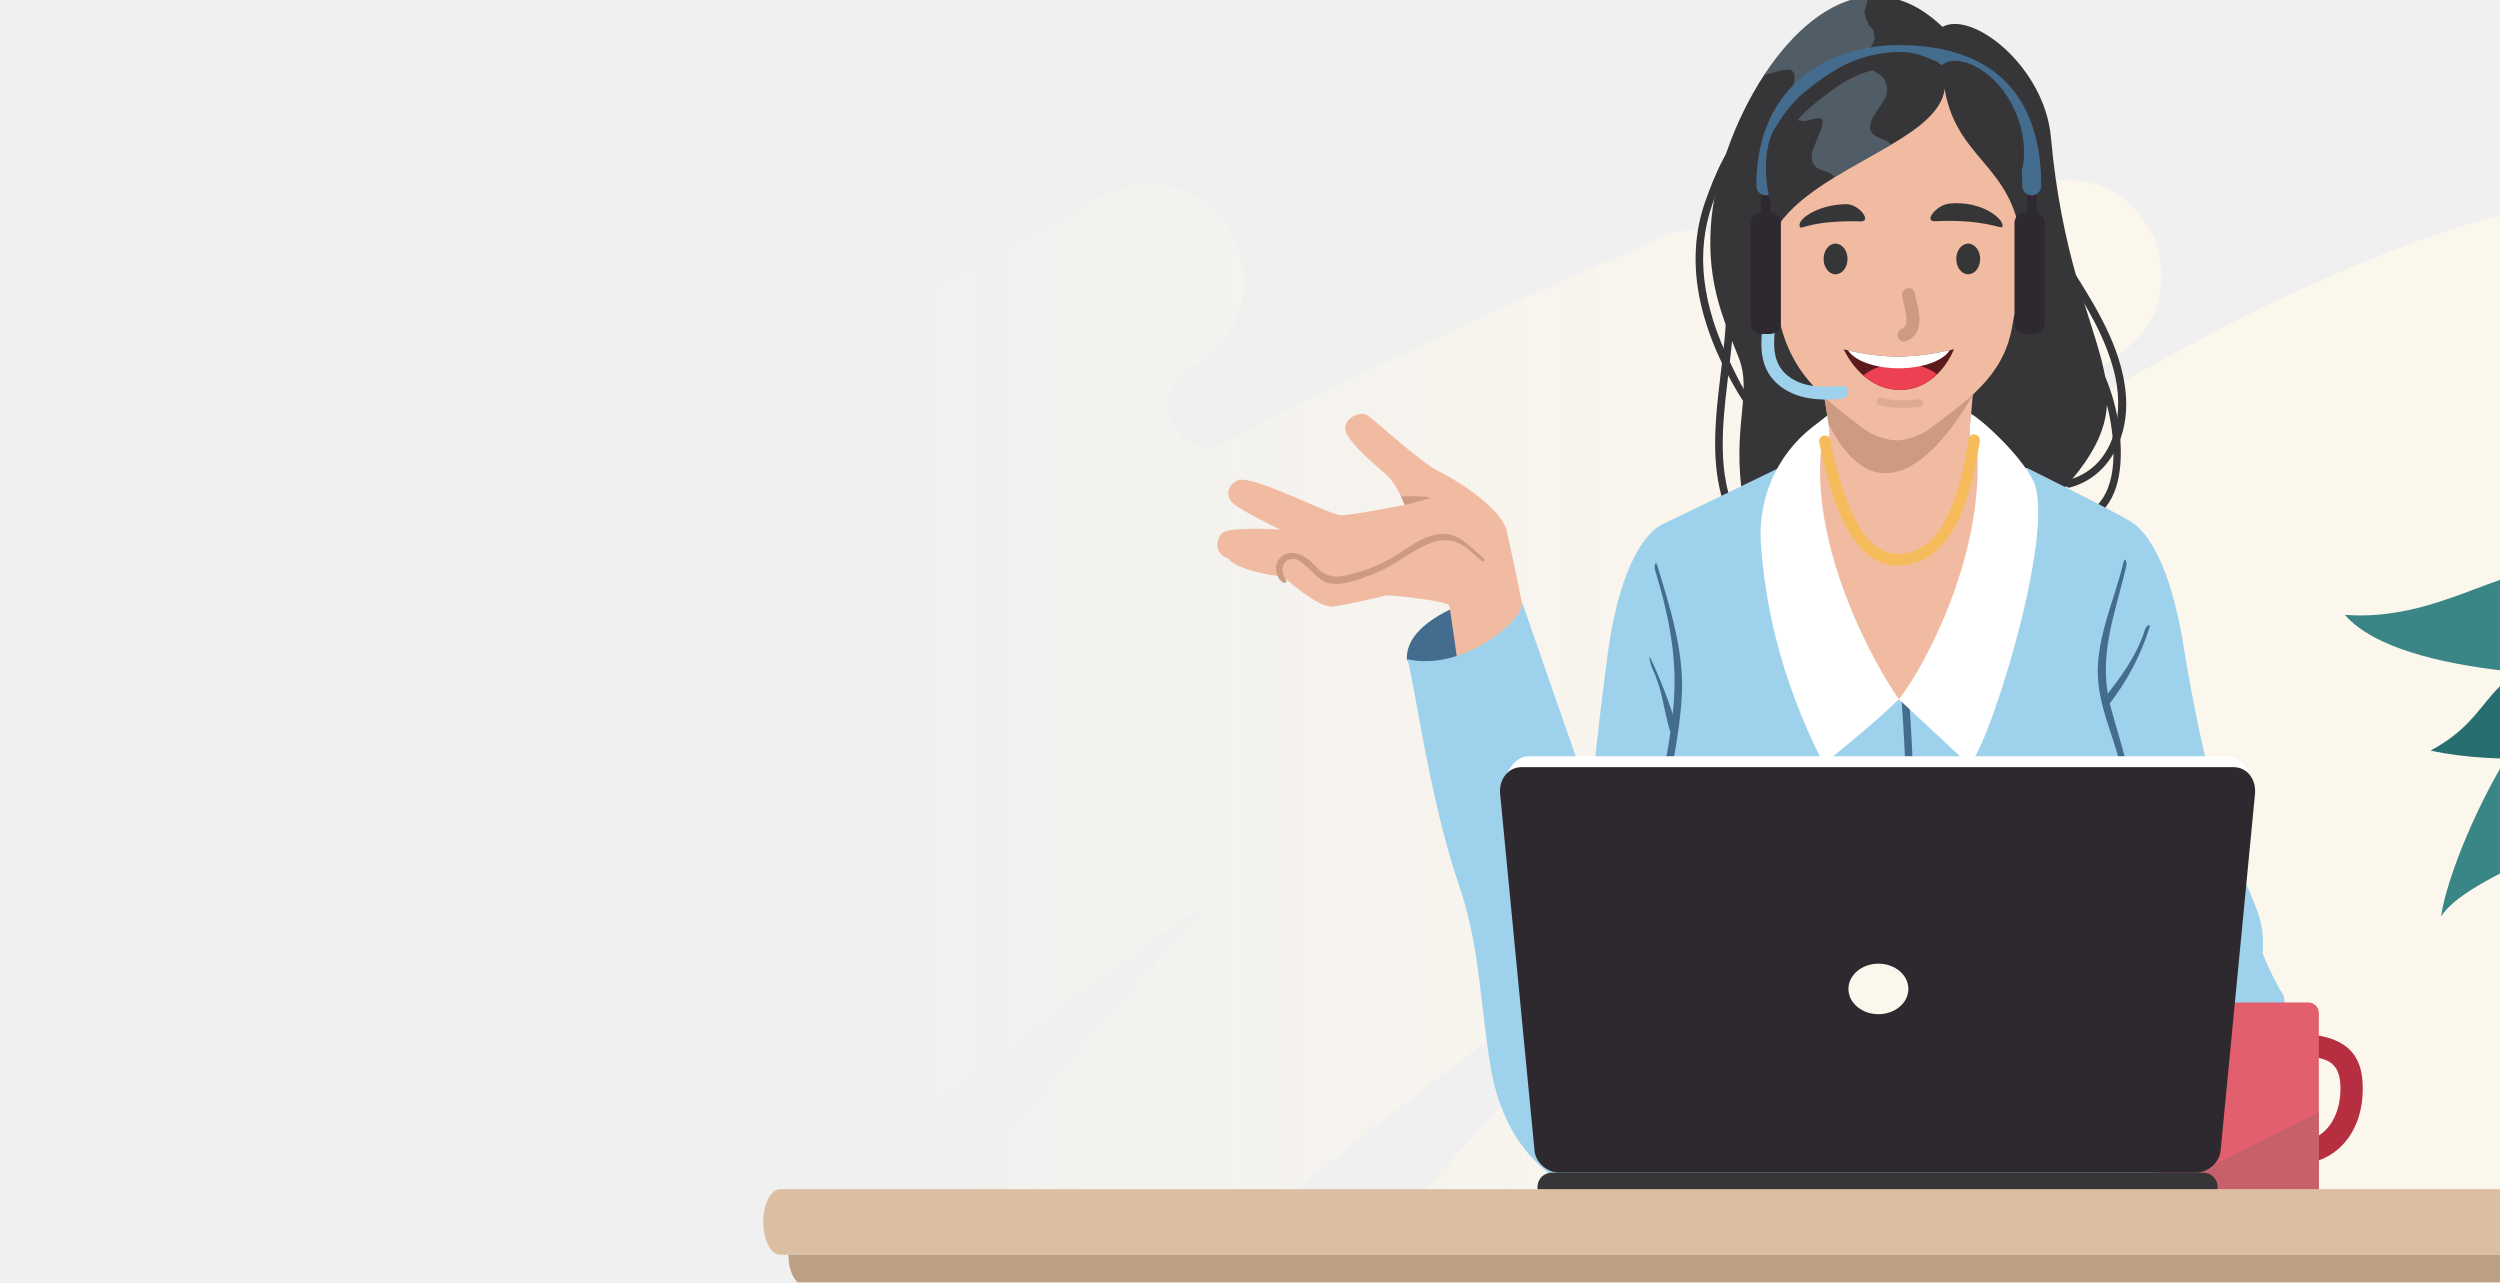
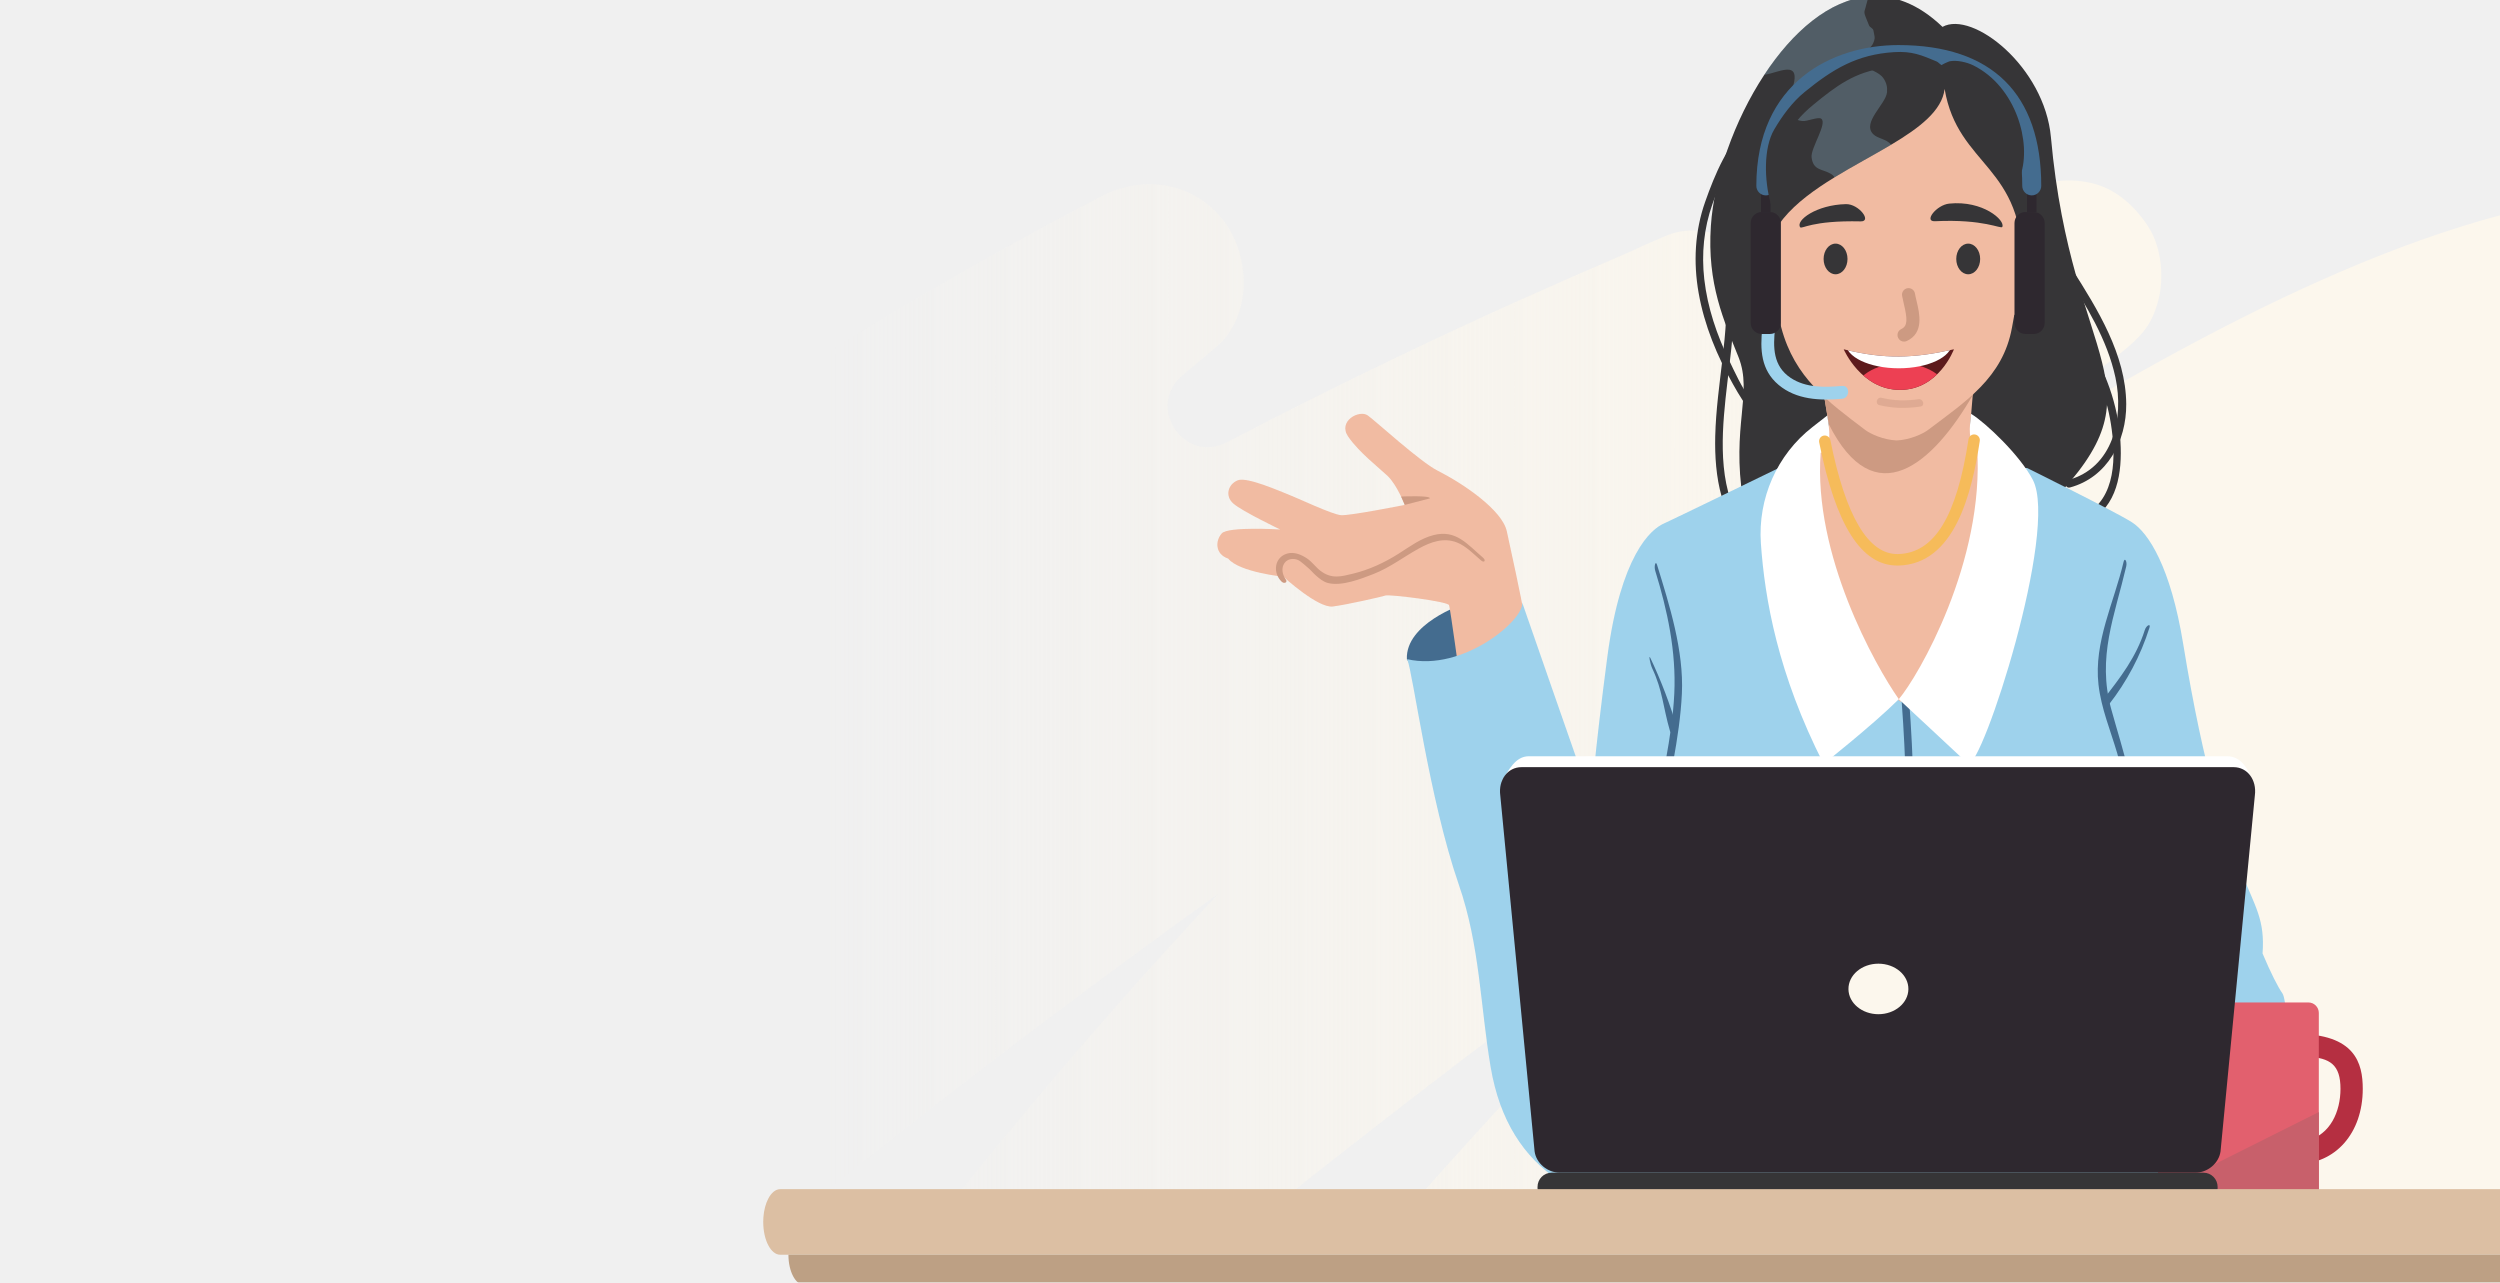
<svg xmlns="http://www.w3.org/2000/svg" width="657" height="337" fill="none">
  <mask id="a" style="mask-type:alpha" maskUnits="userSpaceOnUse" x="0" y="0" width="657" height="337">
    <path fill="#D9D9D9" d="M0 0h657v337H0z" />
  </mask>
  <g mask="url(#a)">
    <path d="M-173.917 326.966h100.095c.195-.259.394-.518.589-.777l.398-.515c.058.431.125.862.208 1.292h58.884c26.831-22.104 53.136-43.661 80.358-65.309-17.611 20.962-34.326 42.737-49.846 65.309h75.574a1533.522 1533.522 0 0 1 22.923-18.302c-.909.64 5.39-3.978.095-.067 2.569-1.761 31.812-25.396 80.106-58.124-24.375 23.434-48.713 48.395-74.064 76.498h78.803c30.687-25.187 61.22-49.237 101.538-78.74a2683.909 2683.909 0 0 1 18.537-13.447 1367.855 1367.855 0 0 0-25.106 27.559c-18.586 20.987-36.517 42.552-53.813 64.628h80.994c13.229-10.565 24.167-19.236 37.081-29.315 33.505-26.099 68.37-52.123 102.584-76.097-17.652 17.04-34.957 34.451-51.846 52.273a1661.843 1661.843 0 0 0-48.202 53.139h90.35c11.736-8.7 23.517-17.345 35.372-25.877a1538.99 1538.99 0 0 0-3.556 4.057 1021.042 1021.042 0 0 0-18.4 21.815h99.555a1958.31 1958.31 0 0 1 16.848-12.342c.718-.519 1.436-1.033 2.154-1.548-1.083 1.18-2.183 2.347-3.266 3.535a908.39 908.39 0 0 0-9.275 10.355h235.441a231.178 231.178 0 0 0 2.203-6.047c3.27-9.444-1.556-20.708-8.951-26.463-3.203-2.497-6.552-3.982-9.984-4.647a1061.96 1061.96 0 0 1 17.607-14.141c8.295-6.512 9.349-22.004 3.905-30.511-5.689-8.892-17.591-15.429-28.21-11.569a970.137 970.137 0 0 0-81.657 33.97 2423.385 2423.385 0 0 1 31.006-27.671c16.205-14.233 32.55-28.307 48.9-42.373 8.034-6.914 9.536-21.707 3.905-30.511a30.004 30.004 0 0 0-8.963-9.035c-4.694-3.049-13.918-4.768-19.246-2.538-29.924 12.526-58.834 26.872-86.949 42.611.934-.715 1.868-1.435 2.806-2.146 4.83-3.655 9.693-7.269 14.586-10.836a1053.488 1053.488 0 0 1 31.878-22.352c10.839-7.315 16.578-22.535 8.963-34.447-7.59-11.866-19.334-15.601-34.177-9.034a891.799 891.799 0 0 0-20.221 9.252c-8.893 4.203-16.126-8.198-8.171-14.003 6.341-4.626 12.964-9.39 19.918-14.317 24.782-17.562 8.499-52.026-19.246-46.016-54.045 11.703-113.875 47.706-163.439 79.259 53.398-42.608 59.83-40.88 63.498-54.31 1.648-6.027.905-14.053-2.518-19.399-3.44-5.374-8.557-10.109-14.927-11.569-6.963-1.597-12.764-.342-19.246 2.54-20.927 9.293-41.455 19.415-61.643 30.184-2.98-13.446-18.541-24.162-30.849-18.934-1.988.845-3.971 1.703-5.959 2.556l-.008-.017c-2.66 1.76-45.941 18.612-109.647 51.792-11.188 5.826-21.272-9.427-11.615-17.575 2.971-2.505 5.942-5.015 8.917-7.524 9.524-8.035 8.96-23.92 1.955-33.059-7.814-10.192-21.014-12.305-32.222-6.483-33.596 17.45-66.125 36.706-97.833 57.263-10.188 6.604-21.209-7.094-12.694-15.772.253-.26.51-.519.764-.778 8.784-8.95 9.511-23.2 1.954-33.059-7.266-9.477-21.715-13.358-32.222-6.482a1073.453 1073.453 0 0 0-83.475 60.504c-3.805 3.044-8.735-2.012-5.64-5.789a1212.509 1212.509 0 0 1 29.164-34.276c21.724-24.58-8.838-57.287-35.326-35.605A867.186 867.186 0 0 0 3.544 82.403c-5.038 4.827-13.333 1.138-13.266-5.868v-.368c0-24.309-31.326-32.514-42.642-17.805-59.204 76.967-101.099 155.117-131.769 240.921-3.519 9.845 1.693 21.749 10.216 27.679v.004Z" fill="url(#b)" />
-     <path d="M677.69 171.942c-26.877 3.924-20.358 15.338-38.936 25.3 18.599 4.162 42.293.996 42.293.996s5.337-1.991 0 12.551c-5.336 14.543 0 34.661-3.162 40.039 10.08-6.173 24.903-34.463 24.903-34.463s2.211 1.79 7.116 7.967c4.901 6.178 13.043 8.365 15.217 12.351 2.714-11.753 0-30.478 0-30.478s-9.536 2.489 9.092 5.178c18.624 2.69 37.53-7.47 47.609-3.885-13.441-19.721-43.854-33.364-31.965-30.775.61.134-57.747 11.954-72.171-4.781h.004Z" fill="#266E70" />
-     <path d="M696.27 169.751c.394-23.305 10.316-33.866 19.092-39.044 8.777-5.178 24.5-18.127 34.061-19.842-13.81 14.342-17.379 46.338-30.226 58.886 13.349-10.624 21.258-16.383 32.122-14.643 17.466 2.794 34.285 12.054 52.664 18.428-9.092 5.579-44.692 12.748-49.029 12.551-4.336-.2-26.271-2.986-26.271-2.986 14.034 13.547 17.047 46.016 24.433 50.797-14.947-1.393-44.198-16.534-50.128-32.469-7.905 15.337-53.759 26.893-61.465 39.441 1.78-13.146 15.217-42.432 25.101-52.39 9.881-9.959 21.147-10.758 21.147-10.758s-56.328 1.393-71.544-16.136c23.914 1.795 40.911-12.949 54.352-11.552 13.441 1.393 24.508 14.342 25.695 19.721l-.004-.004Z" fill="#3A8585" />
    <path d="M538.985 132.096c-30.335 31.08-79.873 5.738-80.894-.603-3.137-19.499 2.589-28.085-1.208-37.642-3.805-9.557-8.303-19.144-7.262-34.523.838-12.526 6.146-27.684 14.03-39.666 7.416-11.28 17.105-19.75 27.496-20.587 6.303-.514 12.868 1.795 19.342 7.985 7.905-4.363 26.84 10.494 28.496 29.035 5.444 60.566 30.346 64.925 0 96.005v-.004Z" fill="#363537" />
    <path d="M544.516 70.671c-.689-1.087-2.419-.08-1.726 1.017 5.407 8.54 10.988 17.483 13.146 27.512 2.307 10.728-.631 23.778-12.466 26.965-1.241.334-.714 2.279.531 1.94 9.76-2.626 14.844-12.175 14.773-21.916-.095-13.007-7.556-24.94-14.258-35.522v.004Z" fill="#363537" />
    <path d="M557.26 116.127c-.593-9.762-3.938-19.022-9.394-27.073-.722-1.063-2.453-.059-1.727 1.016 4.357 6.429 7.391 13.61 8.607 21.327 1.311 8.298 1.535 19.616-7.071 23.974-1.15.581-.137 2.321 1.008 1.74 7.797-3.949 9.059-12.995 8.573-20.984h.004ZM469.619 110.459c-7.959.561-12.262-9.661-15.2-15.747-3.233-6.683-5.685-13.894-6.532-21.31-.764-6.7-.112-13.438 2.15-19.8 2.411-6.783 5.834-14.952 11.266-19.829.963-.865-.457-2.283-1.415-1.422-5.772 5.182-9.241 13.501-11.781 20.72-2.714 7.717-3.121 15.886-1.706 23.92 1.49 8.478 4.851 16.58 9.063 24.037 3.15 5.575 6.934 11.962 14.155 11.452 1.274-.088 1.286-2.104 0-2.016v-.005Z" fill="#363537" />
    <path d="M461.979 142.426c-9.39-8.076-9.834-21.719-8.921-33.225.937-11.841 3.411-23.506 2.473-35.434-.1-1.284-2.1-1.297-2 0 1.083 13.756-2.44 27.169-2.768 40.867-.249 10.485 1.465 22.046 9.801 29.214.976.837 2.395-.581 1.411-1.422h.004Z" fill="#363537" />
    <path d="M532.698 122.986s23.251 11.493 27.6 14.283c4.348 2.79 10.145 11.736 13.44 31.921 11.117 68.124 22.147 63.875 20.861 81.383 2.195 5.195 4 8.729 5.237 10.519.937 1.359 1.809 10.866-.395 17.658-1.108 3.418 2.635 15.706 3.03 18.186.394 2.48-11.964 28.742-20.554 28.742h-67.81s-59.576 4.233-58.278-2.647c1.299-6.881-7.706-21.164-10.22-32.871-10.931-10.192-28.633-17.14-28.969-39.717-.208-13.927-.469-30.373 5.751-77.719 3.511-26.73 11.408-33.698 14.976-35.191 1.254-.523 30.102-14.547 30.102-14.547h65.233-.004Z" fill="#9ED2EC" />
    <path d="M501.724 184.051c-.096-1.289-2.054-.879-1.959.401a439.03 439.03 0 0 1 1.058 44.958c-.033 1.292 1.959 1.434 1.992.138a444.99 444.99 0 0 0-1.091-45.497Z" fill="#446C8F" />
    <path d="M476.895 120.736c-7.125 19.256 13.122 57.831 22.6 63.674 22.815-20.185 24.649-54.799 23.649-64.469-.581-.1-5.312-4.291-5.349-8.336-19.11-3.245-32.351-1.259-37.202-.142-.76 3.927-3.698 9.277-3.698 9.277v-.004Z" fill="#F1BBA2" />
    <path d="M478.477 99.175c.859 3.622 2.817 18.194 3.909 20.896 5.311 13.145 12.304 14.342 16.623 14.342 4.669 0 13.591-2.259 17.412-14.079 1.312-4.053 1.37-10.385 2.536-22.18-19.935-3.969-40.484 1.017-40.484 1.017l.004.004Z" fill="#F1BBA2" />
    <path d="M518.556 103.655c-10.544 18.327-25.894 31.787-37.965 7.804-.112-.665-1.349-8.172-1.349-8.172l39.335-.829-.021 1.197Z" fill="#CD9A82" />
    <path d="M528.886 59.195c11.324-1.828 10.233 16.437-1.482 25.246 0 0 0-21.82 1.482-25.246ZM465.984 59.195c-11.324-1.828-13.441 14.1 1.482 25.246 0 0 0-21.82-1.482-25.246Z" fill="#F1BBA2" />
    <path d="M532.752 46.434c0-14.626-5.519-33.334-34.318-33.334s-34.38 18.495-34.38 37.199c-.087 14.358.913 23.86 4.067 35.79 3.498 13.224 12.287 19.481 22.034 26.884 1.403 1.067 4.806 2.623 8.279 2.778 3.473-.155 6.876-1.711 8.279-2.778 9.747-7.403 19.657-13.66 22.034-26.885 2.366-13.166 5.1-25.722 4.009-39.654h-.004Z" fill="#F1BBA2" />
    <path d="M514.104 68.053c0-2.225 1.406-4.028 3.141-4.028 1.734 0 3.141 1.803 3.141 4.028 0 2.225-1.407 4.028-3.141 4.028-1.735 0-3.141-1.803-3.141-4.028ZM479.242 68.054c0-2.225 1.407-4.028 3.141-4.028 1.735 0 3.142 1.803 3.142 4.028 0 2.225-1.407 4.027-3.142 4.027-1.734 0-3.141-1.802-3.141-4.027Z" fill="#363537" />
    <path d="M500.381 89.777c-.647 0-1.27-.372-1.56-1.008a1.733 1.733 0 0 1 .842-2.296c1.722-.799 1.602-2.664.681-6.55a35.848 35.848 0 0 1-.473-2.187 1.728 1.728 0 0 1 1.402-1.995 1.715 1.715 0 0 1 1.98 1.413c.099.586.257 1.255.427 1.966.793 3.338 1.988 8.378-2.581 10.498a1.688 1.688 0 0 1-.718.16Z" fill="#CD9A82" />
    <path d="M512.262 53.507c-3.377.343-6.805 4.78-3.751 4.63 12.939-.623 17.379 2.141 17.694 1.493.835-1.71-5.1-7.027-13.943-6.123ZM485.119 53.645c3.394-.075 6.921 4.605 3.863 4.534-12.951-.293-15.474 2.124-15.897 1.539-1.27-1.757 4.232-5.902 12.03-6.073h.004Z" fill="#363537" />
    <path d="M484.525 91.793c10.74 2.677 18.483 2.388 28.969 0 0 0-3.954 10.665-14.171 10.665-10.216 0-14.798-10.665-14.798-10.665Z" fill="#5D1A1C" />
    <mask id="c" style="mask-type:luminance" maskUnits="userSpaceOnUse" x="484" y="91" width="30" height="12">
      <path d="M484.525 91.793c10.74 2.677 18.483 2.388 28.969 0 0 0-3.954 10.665-14.171 10.665-10.216 0-14.798-10.665-14.798-10.665Z" fill="#fff" />
    </mask>
    <g mask="url(#c)">
      <path d="M499.57 111.079c6.763 0 12.246-3.485 12.246-7.784 0-4.298-5.483-7.783-12.246-7.783-6.763 0-12.246 3.485-12.246 7.783 0 4.299 5.483 7.784 12.246 7.784Z" fill="#ED4053" />
      <path d="M499.009 96.787c7.719 0 13.976-2.981 13.976-6.659 0-3.677-6.257-6.658-13.976-6.658-7.718 0-13.976 2.98-13.976 6.658 0 3.678 6.258 6.659 13.976 6.659Z" fill="#fff" />
    </g>
    <path d="M531.45 70.743c.689-27.504-16.935-26.768-20.404-47.371-.668 5.721-6.606 10.222-14.059 14.663-4.677 2.79-9.951 5.55-14.889 8.579-10.44 6.403-19.395 13.986-18.055 25.467l-5.465 18.993s-8.964-52.863 5.465-67.2a69.064 69.064 0 0 1 6.274-5.538c8.042-6.203 15.578-8.733 22.213-9.327 9.362-.824 16.927 2.183 21.57 4.09 8.773 3.606 28.546 12.87 17.346 57.644h.004Z" fill="#363537" />
    <path opacity=".26" d="M492.223 35.204c-2.896-3.04 3.366-7.826 3.685-10.946.129-1.367-.149-2.526-.921-3.655-1.278-1.853-3.789-2.083-5.075-3.647-2.257-2.748 1.29-3.334 2.328-5.538.539-1.138.469-1.623.29-2.405-.058-.272-.128-.573-.19-.958-.121-.694-.922-.794-1.158-1.388-1.718-4.158-1.27-2.962-.739-5.379.158-.765.419-1.489.697-2.217-10.39.837-20.084 9.306-27.495 20.586 2.128-.28 5.016-1.622 6.672-1.317 1.15.222 1.71 1.23 1.021 3.927-.61 2.389-2.208 6.103-.29 8.349.688.807 1.576 1.058 2.589 1.188 1.228.171 4.145-1.188 4.975-.615 1.718 1.188-2.817 7.762-2.527 10.159.411 3.413 2.648 3.011 4.918 4.25.547.3.9.635 1.099 1.016 4.934-3.033 10.213-5.793 14.889-8.579-1.257-1.58-3.568-1.56-4.768-2.831Z" fill="#9ED2EC" />
    <path d="M518.007 108.753c3.918 2.409 12.864 10.92 16.225 17.361 6.881 13.188-13.316 75.637-16.988 74.629l-18.238-16.998c5.058-5.939 22.653-36.141 20.574-66.196-2.544-1.799-1.959-5.065-1.573-8.796Z" fill="#fff" />
    <path d="M478.473 119.039c-2.004 26.676 14.295 55.836 20.537 64.707-6.964 6.905-19.765 17.01-19.765 17.01-12.055-23.669-15.466-43.406-16.483-57.936-.83-11.845 4.229-23.33 13.553-30.591 2.282-1.777 3.901-3.044 3.901-3.044 1.137 6.562.377 8.762-1.739 9.854h-.004Z" fill="#fff" />
    <path d="M563.655 165.568c-2.25 7.073-6.337 12.389-10.893 18.223-.789 1.008.618 2.443 1.411 1.426 4.772-6.11 8.353-12.852 10.706-20.255.394-1.238-.834-.624-1.224.61v-.004ZM435.471 148.436c-.382-1.233-.851.347-.469 1.59 3.212 10.41 5.519 21.201 5.004 32.213-.547 11.636-3.597 23.56-5.494 35.045-.211 1.268 1.718 1.811 1.926.536 1.929-11.682 5.013-23.74 5.564-35.581.527-11.221-3.265-23.217-6.531-33.803Z" fill="#446C8F" />
    <path d="M557.767 253.488c.369-6.554-3.353-11.978-.838-17.859a50.538 50.538 0 0 0 3.913-15.797c.983-11.962-2.917-22.209-6.017-33.494-3.76-13.676.9-24.438 3.95-37.5.295-1.259-.402-2.451-.697-1.188-2.486 10.645-7.872 21.076-6.594 32.277.71 6.24 3.162 12.049 4.918 18.03 1.909 6.512 2.884 13.292 2.56 20.089-.336 7.056-2.27 13.421-5.224 19.77-1.507 3.234 3.967 6.429 3.012 9.825-.838 4.082-1.216 6.575-.651 9.57.34 1.807 1.112 3.333 1.626 5.065.913 3.057 2.652 3.588.465 9.197-.655 1.677-.407 2.873.697 4.408 1.594 2.217 2.98 1.619 2.947 5.609-.009.916-.274 1.962-.623 3.028l2.648-1.731c.315-1.276.456-2.514.22-3.601-.461-2.104-2.453-2.665-3.465-4.329-1.432-2.343.564-4.488.871-6.621.183-1.288-.133-2.33-.469-3.568-.597-2.196-2.021-4.111-2.614-6.341a19.005 19.005 0 0 1-.639-4.851l.012.012h-.008Z" fill="#446C8F" />
    <path d="M589.722 276.124c-5.262-.406-10.677-.824-15.852.502-4.473 1.146-8.328 3.693-12.121 6.24-5.158 3.463-10.217 6.295-16.499 7.002-5.714.644-11.507-.08-17.184-.77-1.274-.155-1.261 1.861 0 2.016 10.055 1.221 20.25 2.054 29.396-3.124 4.312-2.443 8.142-5.73 12.64-7.851 6.204-2.924 12.98-2.514 19.624-1.999 1.282.1 1.278-1.916 0-2.016h-.004ZM583.851 246.294c-10.001 8.968-17.445 18.897-21.881 31.624-.428 1.226 1.502 1.753 1.925.536 4.324-12.406 11.573-23.242 21.321-31.98.963-.861-.407-1.037-1.365-.18ZM440.779 191.491a126.129 126.129 0 0 0-7.05-18.553c-.552-1.171-.079 1.526.468 2.693 2.764 5.847 2.839 10.185 4.652 16.4.361 1.242 2.291.711 1.926-.535l.004-.005Z" fill="#446C8F" />
    <path d="M498.59 148.625c-9.445 0-16.155-10.594-20.508-32.368a1.508 1.508 0 0 1 1.174-1.778 1.499 1.499 0 0 1 1.764 1.184c4.021 20.088 10.026 30.172 17.848 29.942 9.498-.268 15.362-9.854 18.453-30.16a1.5 1.5 0 0 1 1.71-1.263 1.509 1.509 0 0 1 1.253 1.723c-2.108 13.848-6.614 32.306-21.329 32.724-.12 0-.241.004-.361.004l-.004-.008Z" fill="#F6BB5A" />
    <path d="M484.095 101.417c-4.548.405-9.511.539-13.487-2.096-4.685-3.107-4.672-8.051-4.112-13.124.241-2.163-3.121-2.146-3.357 0-.627 5.667-.37 11.05 4.266 14.944 4.676 3.927 10.901 4.178 16.686 3.659 2.132-.192 2.153-3.576 0-3.383h.004Z" fill="#9ED2EC" />
    <path d="M534.475 55.723h-2.199c-1.584 0-2.868 1.294-2.868 2.89v26.266c0 1.596 1.284 2.89 2.868 2.89h2.199c1.584 0 2.867-1.294 2.867-2.89V58.613c0-1.596-1.283-2.89-2.867-2.89ZM465.151 55.723h-2.2c-1.583 0-2.867 1.294-2.867 2.89v26.266c0 1.596 1.284 2.89 2.867 2.89h2.2c1.583 0 2.867-1.294 2.867-2.89V58.613c0-1.596-1.284-2.89-2.867-2.89Z" fill="#2E282F" />
    <path d="M535.197 48.835h-2.498v6.91h2.498v-6.91ZM465.301 48.834h-2.498v6.91h2.498v-6.91Z" fill="#2E282F" />
    <path d="M533.945 51.352a2.51 2.51 0 0 1-2.498-2.518c0-21.205-10.947-31.954-32.538-31.954-15.636 0-32.346 8.394-32.346 31.954a2.508 2.508 0 0 1-2.498 2.518 2.509 2.509 0 0 1-2.499-2.518c0-27.303 20.114-36.99 37.339-36.99 24.554 0 37.534 12.79 37.534 36.99a2.508 2.508 0 0 1-2.498 2.518h.004ZM369.726 173.218c-.394-9.352 14.624-14.38 14.624-14.38l2.934 20.164s-9.652 7.951-17.558-5.784Z" fill="#446C8F" />
    <path d="M400.532 161.728c-.648-4.554-3.681-18.03-4.532-22.071-1.182-5.613-11.478-12.589-18.221-15.985-4.556-2.296-16.283-13.045-18.337-14.501-2.212-1.573-7.984 1.485-5.117 5.613 2.868 4.128 7.76 7.871 10.291 10.251 2.532 2.38 4.557 7.654 4.557 7.654s-14.342 2.848-16.707 2.702c-2.361-.15-11.98-4.743-13.835-5.42-1.855-.682-10.876-4.764-13.37-3.744-2.494 1.021-3.465 4.082-1.121 6.123 2.341 2.041 12.296 6.801 12.296 6.801s-13.669-.849-15.354 1.021c-1.689 1.869-1.855 5.441 1.689 6.633 2.867 3.572 14.511 4.764 14.511 4.764s9.113 8.332 12.993 7.821c3.88-.51 12.823-2.551 13.835-2.89 1.013-.339 16.366 1.531 16.707 2.551.336 1.021 2.867 19.558 2.867 19.558s17.329-1.61 16.848-16.877v-.004Z" fill="#F1BBA2" />
    <path d="M389.759 146.575c-4.216-3.601-7.108-7.462-13.021-5.952-3.432.874-6.275 3.049-9.221 4.91-3.722 2.351-7.664 4.179-11.947 5.224-3.149.77-5.598 1.468-8.511-.715-1.265-.949-2.174-2.321-3.494-3.229-1.502-1.033-3.461-1.878-5.316-1.33-3.411 1.008-3.78 5.107-1.444 7.37.793.765 1.776.046.984-.72-1.685-2.681-.349-5.24 1.954-5.24 1.631 0 2.262.878 3.967 2.292.764.631 1.386 1.43 2.138 2.078.912.791 1.875 1.611 3.07 1.933 3.602.97 8.744-1.063 12.014-2.338 4.353-1.703 7.901-4.48 11.951-6.713 3.116-1.719 6.54-2.953 10.021-1.577 2.378.941 4.399 3.074 6.333 4.726.834.711 1.352 0 .514-.715l.008-.004ZM369.174 132.685l6.581-1.702c.336-.849-7.544-.494-7.544-.494l.963 2.192v.004Z" fill="#CD9A82" />
    <path d="M457.97 321.198c-8.229-19.423-57.954-162.891-57.954-162.891.809 4.387-15.449 18.323-30.202 14.927 1.523 3.572 5.727 36.609 13.566 59.262 5.573 16.107 5.635 31.887 8.361 47.931 4.814 28.345 25.122 37.823 53.502 39.859l12.731.916-.004-.004Z" fill="#9ED2EC" />
    <path d="M603.472 305.933c-1.618 0-2.925-1.322-2.925-2.949v-28.328c0-1.631 1.311-2.948 2.925-2.948 15.475 0 17.462 7.712 17.462 14.433 0 11.657-7.179 19.796-17.462 19.796v-.004Zm2.926-28.253v22.013c5.971-1.485 8.681-7.541 8.681-13.552 0-6.345-2.706-8.105-8.681-8.457v-.004Z" fill="#B52F41" />
    <path d="M606.651 263.447h-36.799c-1.51 0-2.735 1.234-2.735 2.757v47.789a2.746 2.746 0 0 0 2.735 2.756h36.799a2.746 2.746 0 0 0 2.735-2.756v-47.789c0-1.523-1.225-2.757-2.735-2.757Z" fill="#E2606E" />
    <path d="M567.117 313.988c0 1.519 1.233 2.761 2.739 2.761h36.795c1.507 0 2.739-1.242 2.739-2.761v-21.736l-42.269 21.13v.606h-.004Z" fill="#C8606B" />
    <path d="M585.29 198.739H401.796c-3.627 0-5.312 3.735-7.138 6.517l9.806 88.689c-.743 6.868 2.224 9.357 5.457 9.357h167.008c3.236 0 6.199-2.489 6.627-5.584l8.785-91.592c-1.515-4.237-3.428-7.383-7.051-7.383v-.004Z" fill="#fff" />
    <path d="M586.996 201.608H399.858c-3.627 0-6.125 3.342-5.586 7.424l9.022 93.567c.423 3.095 3.39 5.584 6.627 5.584h167.008c3.237 0 6.199-2.489 6.627-5.584l9.021-93.567c.54-4.082-1.958-7.424-5.585-7.424h.004Z" fill="#2E282F" />
    <path d="M579.083 308.183H407.768c-2.046 0-3.706 1.672-3.706 3.735v.335c0 2.062 1.66 3.735 3.706 3.735h171.315c2.047 0 3.706-1.673 3.706-3.735v-.335c0-2.063-1.659-3.735-3.706-3.735Z" fill="#363537" />
    <path d="M485.772 259.967c-.046-3.689 3.477-6.713 7.876-6.713 4.399 0 7.926 3.024 7.876 6.713-.046 3.643-3.573 6.567-7.876 6.567-4.303 0-7.83-2.924-7.876-6.567Z" fill="#FCF7ED" />
    <path opacity=".49" d="M504.182 104.905c-3.431.489-6.365.422-9.727-.368-1.253-.293-1.784 1.648-.531 1.94 3.739.879 6.988.908 10.789.364 1.27-.179.731-2.12-.531-1.94v.004Z" fill="#CD9A82" />
    <path d="M518.644 17.21c-1.705-.857-4.34-1.472-6.249-1.112-.303.059-2.423 1.008-2.033 1.025-.337-.017-1.013-.8-1.332-.933-4.109-1.723-6.54-2.781-11.267-2.489-9.764.607-16.113 4.45-23.512 10.486-3.224 2.63-5.826 6.173-7.98 9.833-2.838 4.83-2.647 13.28-.921 19.499.693 2.497 4.204-1.556 4.399-4.133.311-4.094-1.328-8.122-.307-12.238.979-3.935 4.029-7.093 7.046-9.578 5.959-4.901 11.088-8.8 19.039-9.678 3.381-.372 6.963-.694 10.067.954 1.871.991 2.531 1.878 4.697 1.84 2.681-.05 4.345-.87 6.822.577 2.046 1.196 3.98 2.953 5.303 4.915 2.316 3.434 3.577 9.578 2.154 13.68-.851 2.452 5.577 8.63 6.424 6.195 2.938-8.457-1.1-23.196-12.35-28.847v.004Z" fill="#363537" />
    <path d="M200.578 321.135c0 4.76 2.002 8.61 4.472 8.61h606.381c1.239 0 2.354-.959 3.166-2.524.808-1.555 1.311-3.71 1.311-6.086 0-4.759-2.007-8.623-4.479-8.623H205.048c-1.239 0-2.354.959-3.162 2.523-.668 1.287-1.127 2.981-1.266 4.868-.028.399-.045.811-.045 1.232h.003Z" fill="#DCBFA3" />
    <path d="M207.197 329.744h602.09c0 4.394-1.868 7.953-4.175 7.953h-593.74c-2.307 0-4.175-3.559-4.175-7.953Z" fill="#BDA084" />
  </g>
  <defs>
    <linearGradient id="b" x1="216.723" y1="178.745" x2="506.545" y2="178.745" gradientUnits="userSpaceOnUse">
      <stop stop-color="#FCF7ED" stop-opacity="0" />
      <stop offset="1" stop-color="#FCF7ED" />
    </linearGradient>
  </defs>
</svg>
